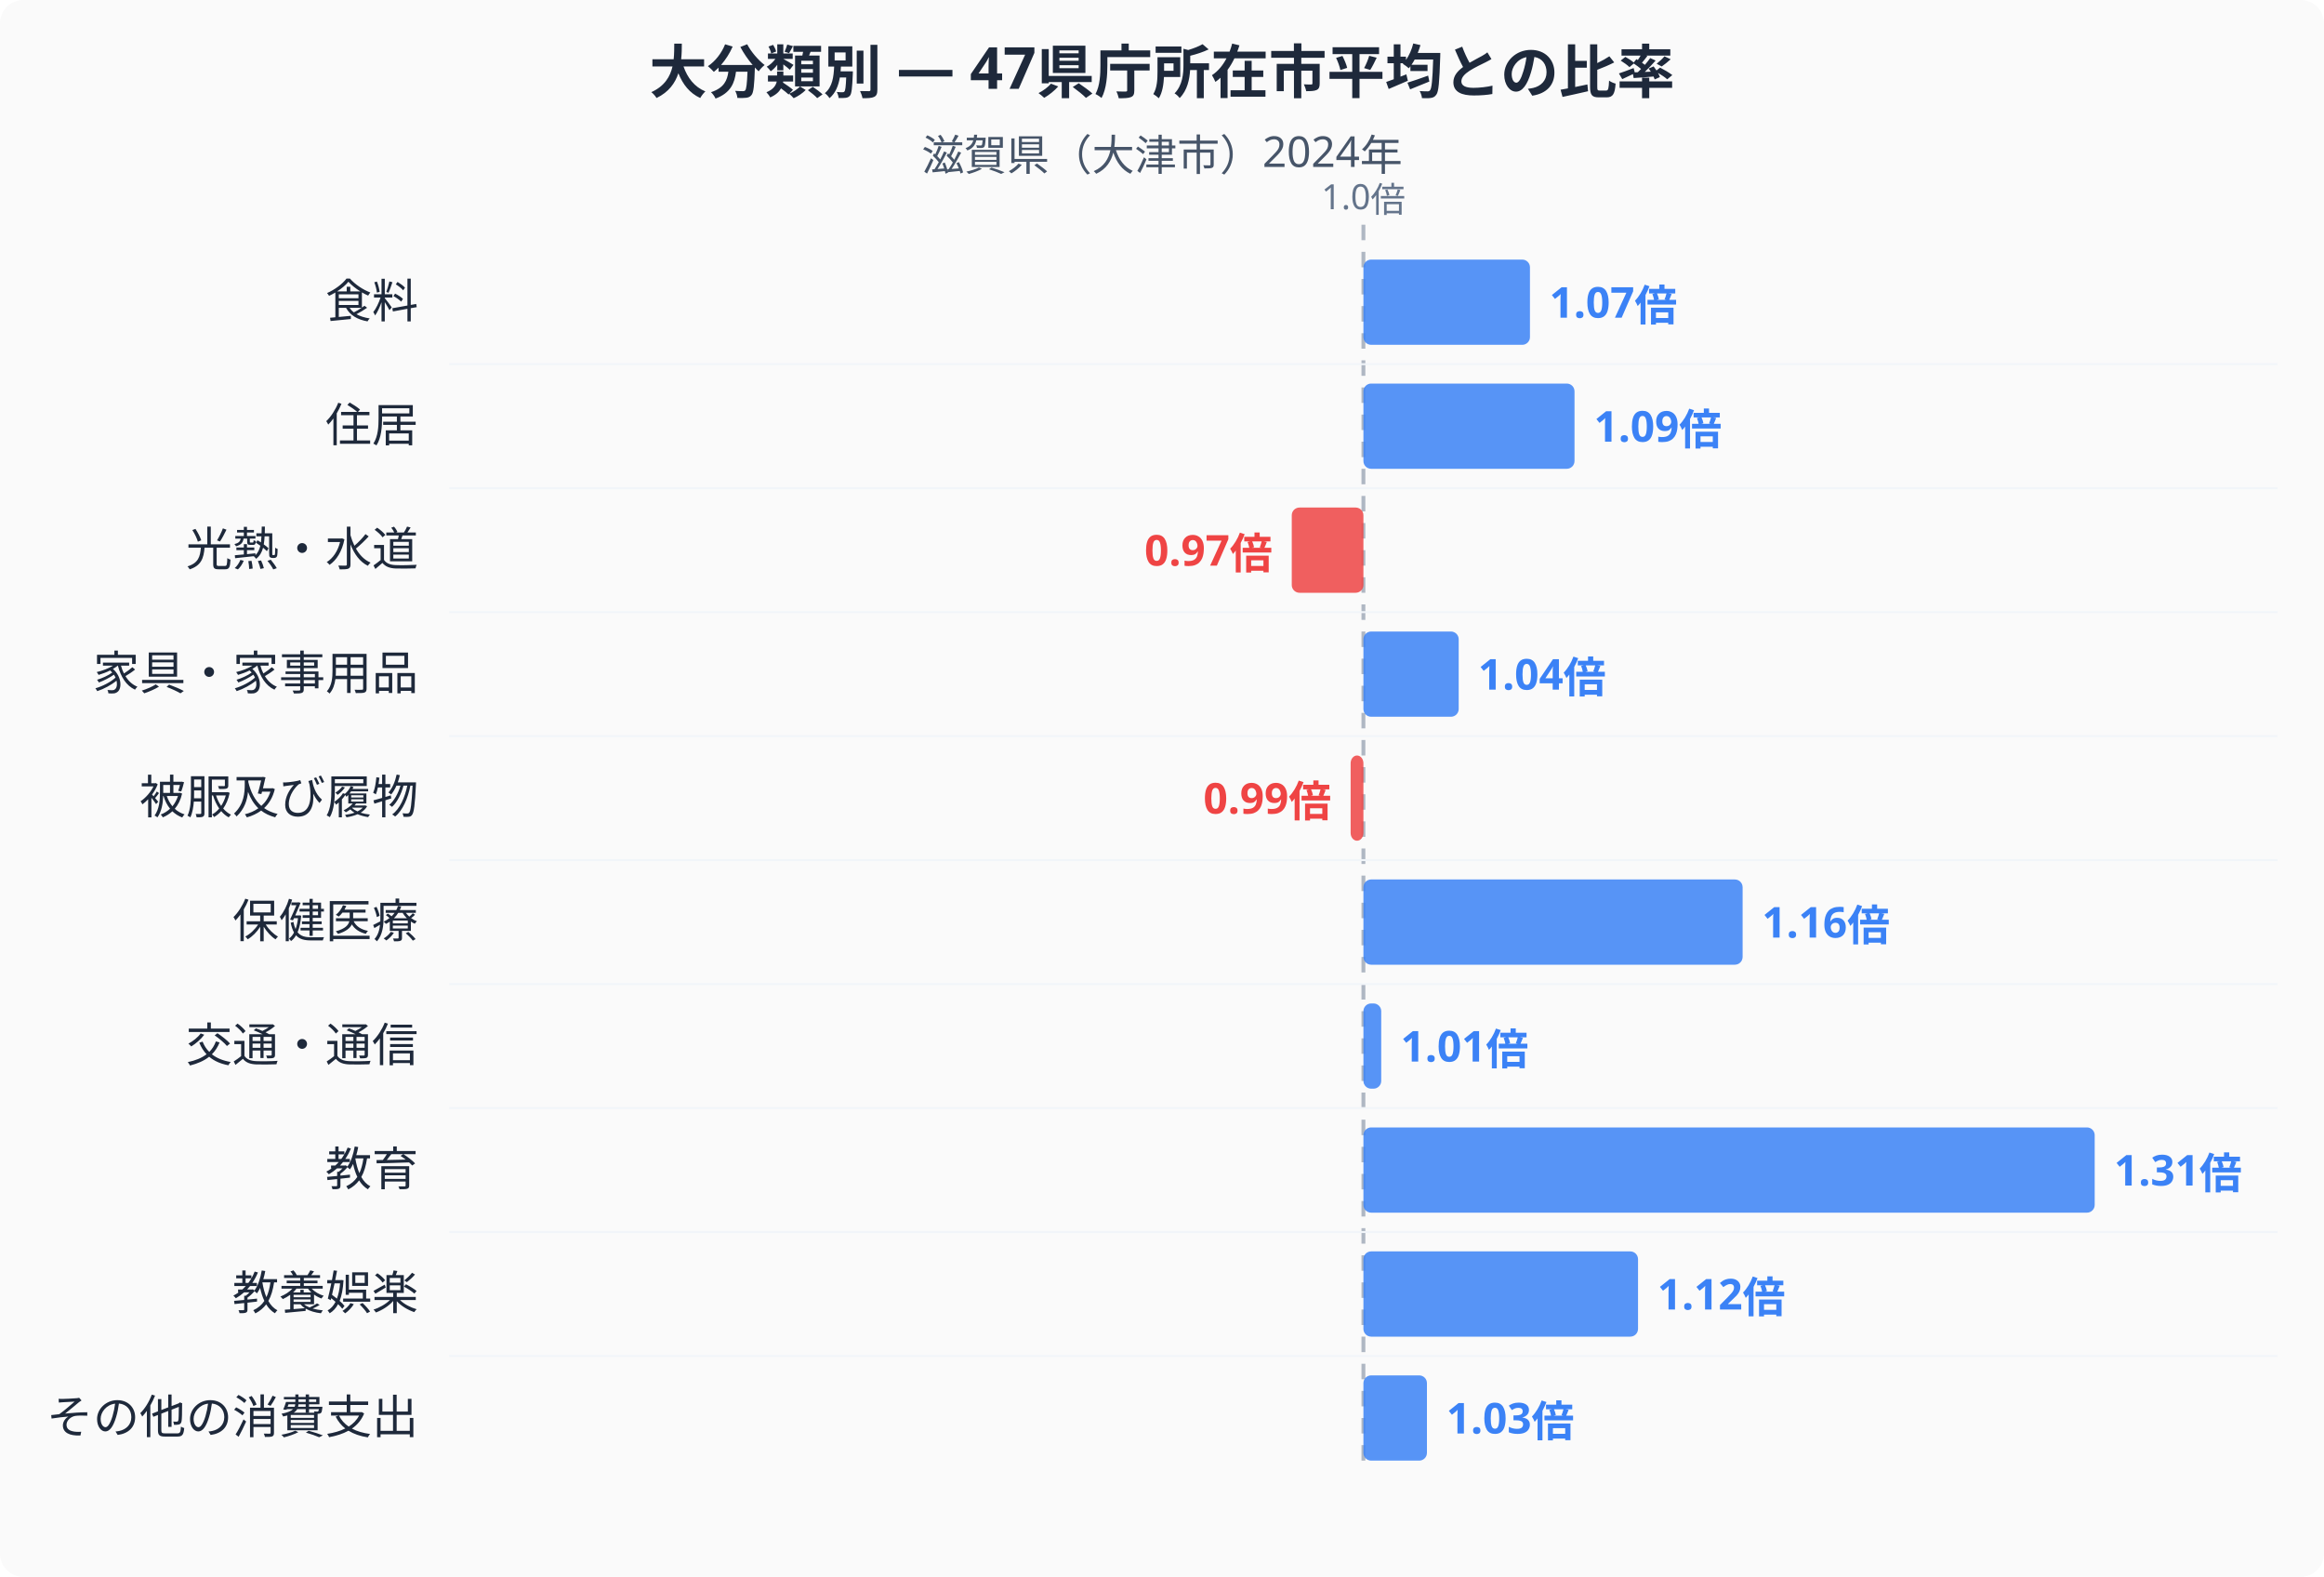
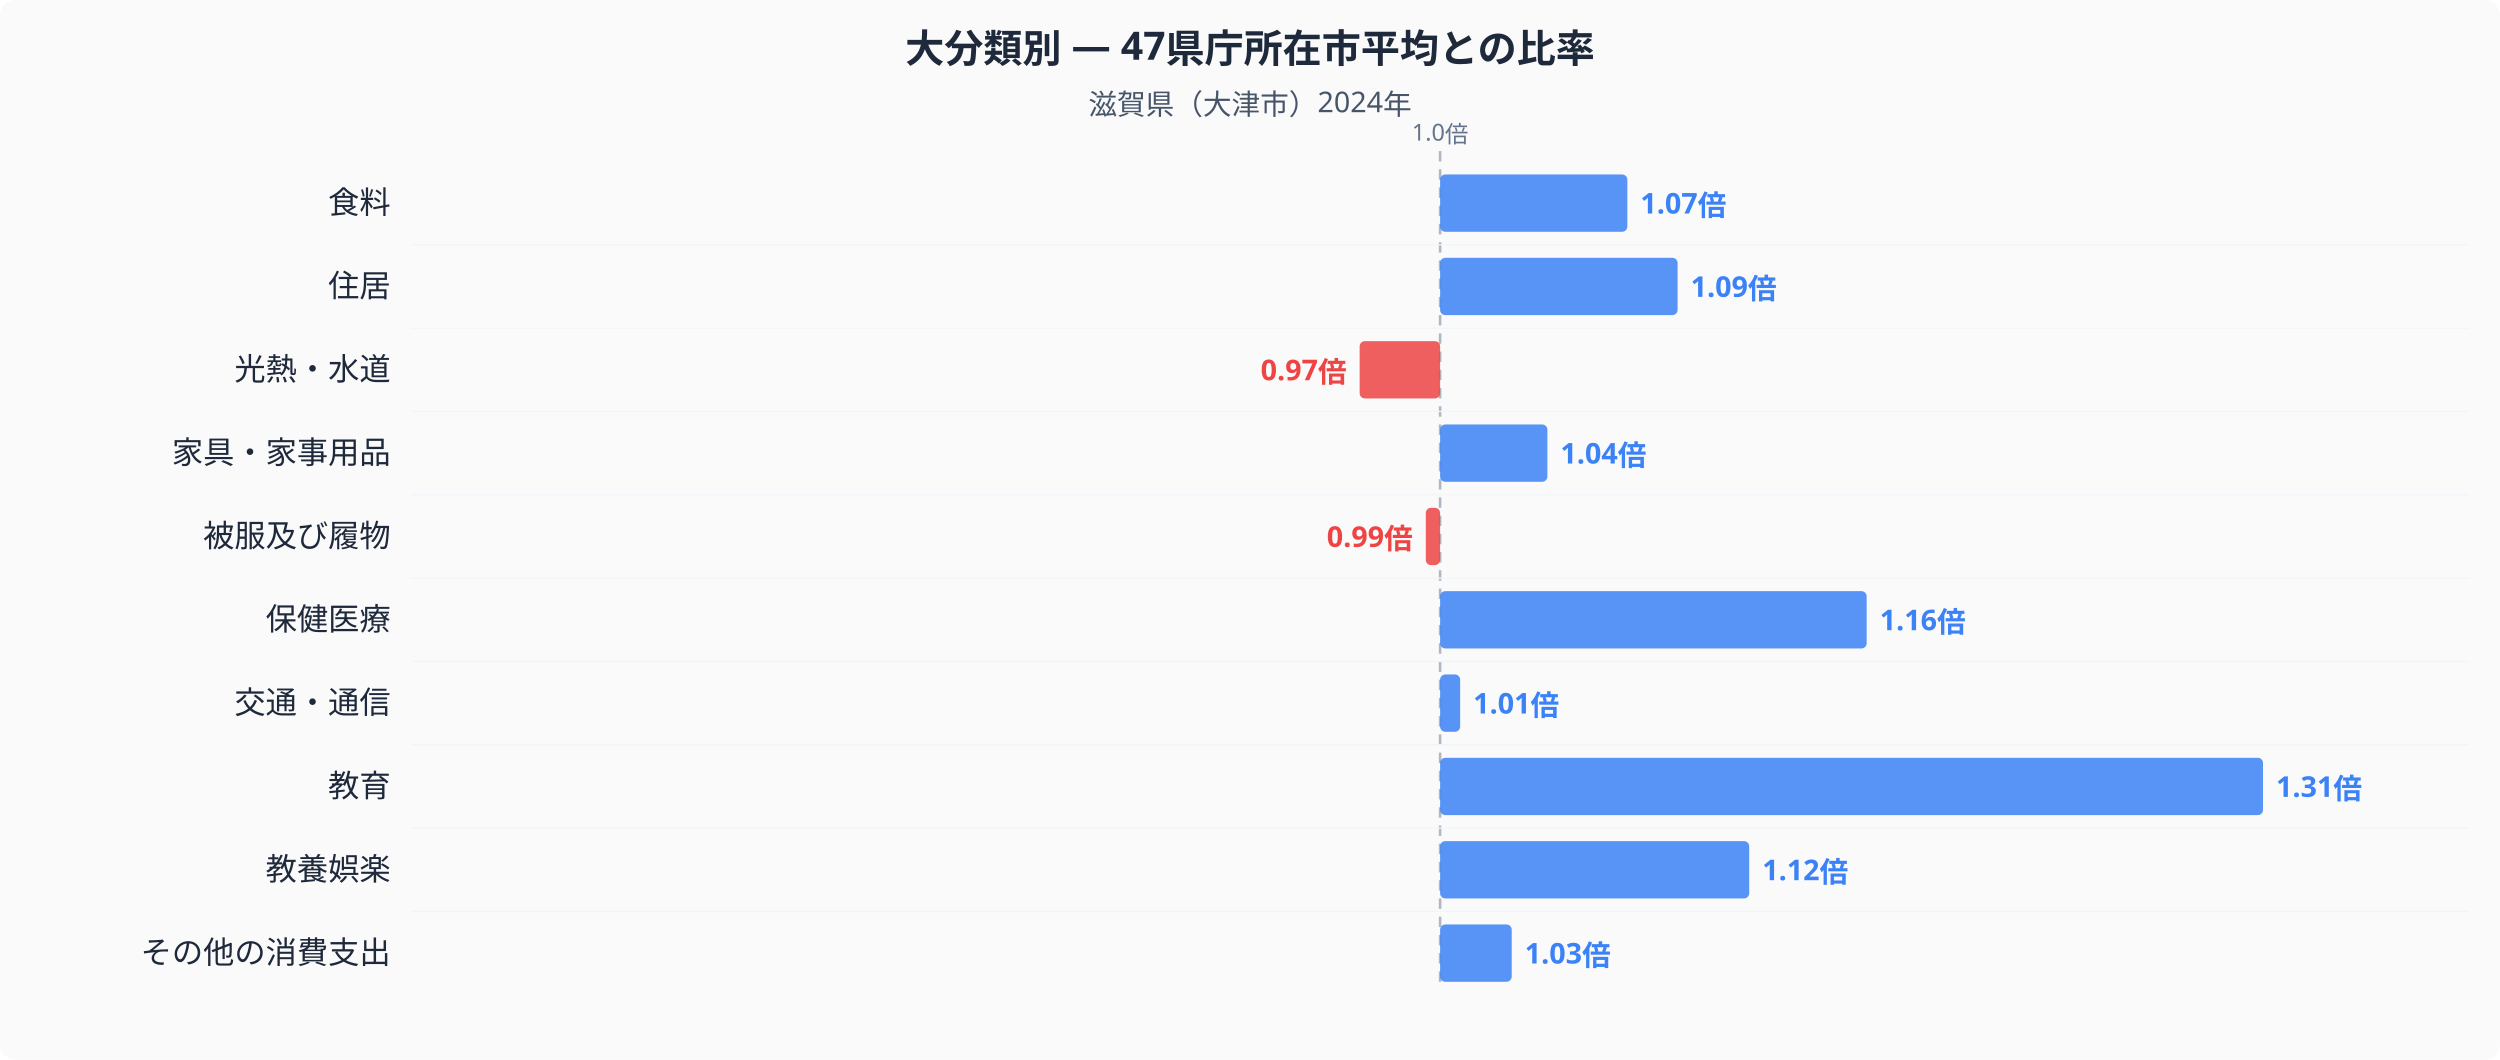
- <svg xmlns="http://www.w3.org/2000/svg" viewBox="0 0 600 407" role="img" aria-label="滋賀県の大分類別支出比率">
+ <svg xmlns="http://www.w3.org/2000/svg" viewBox="0 0 960 407" role="img" aria-label="滋賀県の大分類別支出比率">
  <style>text{font-family:'Hiragino Sans', 'Noto Sans JP', sans-serif}</style>
-   <rect width="600" height="407" fill="#fafafa" rx="6" />
-   <text x="300" y="24" text-anchor="middle" font-size="15" font-weight="bold" fill="#1e293b">大分類別 — 47県庁所在市平均との比率</text>
-   <text x="300" y="44" text-anchor="middle" font-size="11" fill="#475569">滋賀県（大津市）2024年</text>
-   <line x1="352" y1="58" x2="352" y2="378" stroke="#64748b" stroke-width="1" stroke-dasharray="4,3" opacity="0.5" />
-   <text x="352" y="54" text-anchor="middle" font-size="9" fill="#64748b">1.0倍</text>
-   <rect x="352" y="67" width="43" height="22" fill="#3b82f6" rx="2" opacity="0.85" />
-   <text x="108" y="82" text-anchor="end" font-size="12" fill="#1e293b">食料</text>
-   <text x="400" y="82" text-anchor="start" font-size="11" font-weight="bold" fill="#3b82f6">1.07倍</text>
-   <line x1="116" y1="94" x2="588" y2="94" stroke="#f1f5f9" stroke-width="0.5" />
-   <rect x="352" y="99" width="54.5" height="22" fill="#3b82f6" rx="2" opacity="0.85" />
-   <text x="108" y="114" text-anchor="end" font-size="12" fill="#1e293b">住居</text>
-   <text x="411.5" y="114" text-anchor="start" font-size="11" font-weight="bold" fill="#3b82f6">1.09倍</text>
-   <line x1="116" y1="126" x2="588" y2="126" stroke="#f1f5f9" stroke-width="0.5" />
-   <rect x="333.5" y="131" width="18.5" height="22" fill="#ef4444" rx="2" opacity="0.85" />
-   <text x="108" y="146" text-anchor="end" font-size="12" fill="#1e293b">光熱・水道</text>
-   <text x="328.5" y="146" text-anchor="end" font-size="11" font-weight="bold" fill="#ef4444">0.97倍</text>
-   <line x1="116" y1="158" x2="588" y2="158" stroke="#f1f5f9" stroke-width="0.5" />
-   <rect x="352" y="163" width="24.6" height="22" fill="#3b82f6" rx="2" opacity="0.85" />
-   <text x="108" y="178" text-anchor="end" font-size="12" fill="#1e293b">家具・家事用品</text>
-   <text x="381.6" y="178" text-anchor="start" font-size="11" font-weight="bold" fill="#3b82f6">1.04倍</text>
-   <line x1="116" y1="190" x2="588" y2="190" stroke="#f1f5f9" stroke-width="0.5" />
-   <rect x="348.7" y="195" width="3.3" height="22" fill="#ef4444" rx="2" opacity="0.85" />
-   <text x="108" y="210" text-anchor="end" font-size="12" fill="#1e293b">被服及び履物</text>
-   <text x="343.7" y="210" text-anchor="end" font-size="11" font-weight="bold" fill="#ef4444">0.99倍</text>
-   <line x1="116" y1="222" x2="588" y2="222" stroke="#f1f5f9" stroke-width="0.5" />
-   <rect x="352" y="227" width="97.9" height="22" fill="#3b82f6" rx="2" opacity="0.85" />
-   <text x="108" y="242" text-anchor="end" font-size="12" fill="#1e293b">保健医療</text>
-   <text x="454.9" y="242" text-anchor="start" font-size="11" font-weight="bold" fill="#3b82f6">1.16倍</text>
-   <line x1="116" y1="254" x2="588" y2="254" stroke="#f1f5f9" stroke-width="0.5" />
-   <rect x="352" y="259" width="4.6" height="22" fill="#3b82f6" rx="2" opacity="0.85" />
-   <text x="108" y="274" text-anchor="end" font-size="12" fill="#1e293b">交通・通信</text>
-   <text x="361.6" y="274" text-anchor="start" font-size="11" font-weight="bold" fill="#3b82f6">1.01倍</text>
-   <line x1="116" y1="286" x2="588" y2="286" stroke="#f1f5f9" stroke-width="0.5" />
-   <rect x="352" y="291" width="188.8" height="22" fill="#3b82f6" rx="2" opacity="0.85" />
-   <text x="108" y="306" text-anchor="end" font-size="12" fill="#1e293b">教育</text>
-   <text x="545.8" y="306" text-anchor="start" font-size="11" font-weight="bold" fill="#3b82f6">1.31倍</text>
-   <line x1="116" y1="318" x2="588" y2="318" stroke="#f1f5f9" stroke-width="0.5" />
-   <rect x="352" y="323" width="70.9" height="22" fill="#3b82f6" rx="2" opacity="0.85" />
-   <text x="108" y="338" text-anchor="end" font-size="12" fill="#1e293b">教養娯楽</text>
-   <text x="427.9" y="338" text-anchor="start" font-size="11" font-weight="bold" fill="#3b82f6">1.12倍</text>
-   <line x1="116" y1="350" x2="588" y2="350" stroke="#f1f5f9" stroke-width="0.5" />
-   <rect x="352" y="355" width="16.4" height="22" fill="#3b82f6" rx="2" opacity="0.85" />
-   <text x="108" y="370" text-anchor="end" font-size="12" fill="#1e293b">その他の消費支出</text>
-   <text x="373.4" y="370" text-anchor="start" font-size="11" font-weight="bold" fill="#3b82f6">1.03倍</text>
+   <rect width="960" height="407" fill="#fafafa" rx="6" />
+   <text x="480" y="24" text-anchor="middle" font-size="15" font-weight="bold" fill="#1e293b">大分類別 — 47県庁所在市平均との比率</text>
+   <text x="480" y="44" text-anchor="middle" font-size="11" fill="#475569">滋賀県（大津市）2024年</text>
+   <line x1="553" y1="58" x2="553" y2="378" stroke="#64748b" stroke-width="1" stroke-dasharray="4,3" opacity="0.5" />
+   <text x="553" y="54" text-anchor="middle" font-size="9" fill="#64748b">1.0倍</text>
+   <rect x="553" y="67" width="71.9" height="22" fill="#3b82f6" rx="2" opacity="0.85" />
+   <text x="150" y="82" text-anchor="end" font-size="12" fill="#1e293b">食料</text>
+   <text x="629.9" y="82" text-anchor="start" font-size="11" font-weight="bold" fill="#3b82f6">1.07倍</text>
+   <line x1="158" y1="94" x2="948" y2="94" stroke="#f1f5f9" stroke-width="0.5" />
+   <rect x="553" y="99" width="91.2" height="22" fill="#3b82f6" rx="2" opacity="0.85" />
+   <text x="150" y="114" text-anchor="end" font-size="12" fill="#1e293b">住居</text>
+   <text x="649.2" y="114" text-anchor="start" font-size="11" font-weight="bold" fill="#3b82f6">1.09倍</text>
+   <line x1="158" y1="126" x2="948" y2="126" stroke="#f1f5f9" stroke-width="0.5" />
+   <rect x="522.1" y="131" width="30.9" height="22" fill="#ef4444" rx="2" opacity="0.85" />
+   <text x="150" y="146" text-anchor="end" font-size="12" fill="#1e293b">光熱・水道</text>
+   <text x="517.1" y="146" text-anchor="end" font-size="11" font-weight="bold" fill="#ef4444">0.97倍</text>
+   <line x1="158" y1="158" x2="948" y2="158" stroke="#f1f5f9" stroke-width="0.5" />
+   <rect x="553" y="163" width="41.2" height="22" fill="#3b82f6" rx="2" opacity="0.85" />
+   <text x="150" y="178" text-anchor="end" font-size="12" fill="#1e293b">家具・家事用品</text>
+   <text x="599.2" y="178" text-anchor="start" font-size="11" font-weight="bold" fill="#3b82f6">1.04倍</text>
+   <line x1="158" y1="190" x2="948" y2="190" stroke="#f1f5f9" stroke-width="0.5" />
+   <rect x="547.5" y="195" width="5.5" height="22" fill="#ef4444" rx="2" opacity="0.85" />
+   <text x="150" y="210" text-anchor="end" font-size="12" fill="#1e293b">被服及び履物</text>
+   <text x="542.5" y="210" text-anchor="end" font-size="11" font-weight="bold" fill="#ef4444">0.99倍</text>
+   <line x1="158" y1="222" x2="948" y2="222" stroke="#f1f5f9" stroke-width="0.5" />
+   <rect x="553" y="227" width="163.8" height="22" fill="#3b82f6" rx="2" opacity="0.85" />
+   <text x="150" y="242" text-anchor="end" font-size="12" fill="#1e293b">保健医療</text>
+   <text x="721.8" y="242" text-anchor="start" font-size="11" font-weight="bold" fill="#3b82f6">1.16倍</text>
+   <line x1="158" y1="254" x2="948" y2="254" stroke="#f1f5f9" stroke-width="0.5" />
+   <rect x="553" y="259" width="7.7" height="22" fill="#3b82f6" rx="2" opacity="0.85" />
+   <text x="150" y="274" text-anchor="end" font-size="12" fill="#1e293b">交通・通信</text>
+   <text x="565.7" y="274" text-anchor="start" font-size="11" font-weight="bold" fill="#3b82f6">1.01倍</text>
+   <line x1="158" y1="286" x2="948" y2="286" stroke="#f1f5f9" stroke-width="0.5" />
+   <rect x="553" y="291" width="316" height="22" fill="#3b82f6" rx="2" opacity="0.85" />
+   <text x="150" y="306" text-anchor="end" font-size="12" fill="#1e293b">教育</text>
+   <text x="874" y="306" text-anchor="start" font-size="11" font-weight="bold" fill="#3b82f6">1.31倍</text>
+   <line x1="158" y1="318" x2="948" y2="318" stroke="#f1f5f9" stroke-width="0.5" />
+   <rect x="553" y="323" width="118.7" height="22" fill="#3b82f6" rx="2" opacity="0.85" />
+   <text x="150" y="338" text-anchor="end" font-size="12" fill="#1e293b">教養娯楽</text>
+   <text x="676.7" y="338" text-anchor="start" font-size="11" font-weight="bold" fill="#3b82f6">1.12倍</text>
+   <line x1="158" y1="350" x2="948" y2="350" stroke="#f1f5f9" stroke-width="0.5" />
+   <rect x="553" y="355" width="27.5" height="22" fill="#3b82f6" rx="2" opacity="0.85" />
+   <text x="150" y="370" text-anchor="end" font-size="12" fill="#1e293b">その他の消費支出</text>
+   <text x="585.5" y="370" text-anchor="start" font-size="11" font-weight="bold" fill="#3b82f6">1.03倍</text>
</svg>
